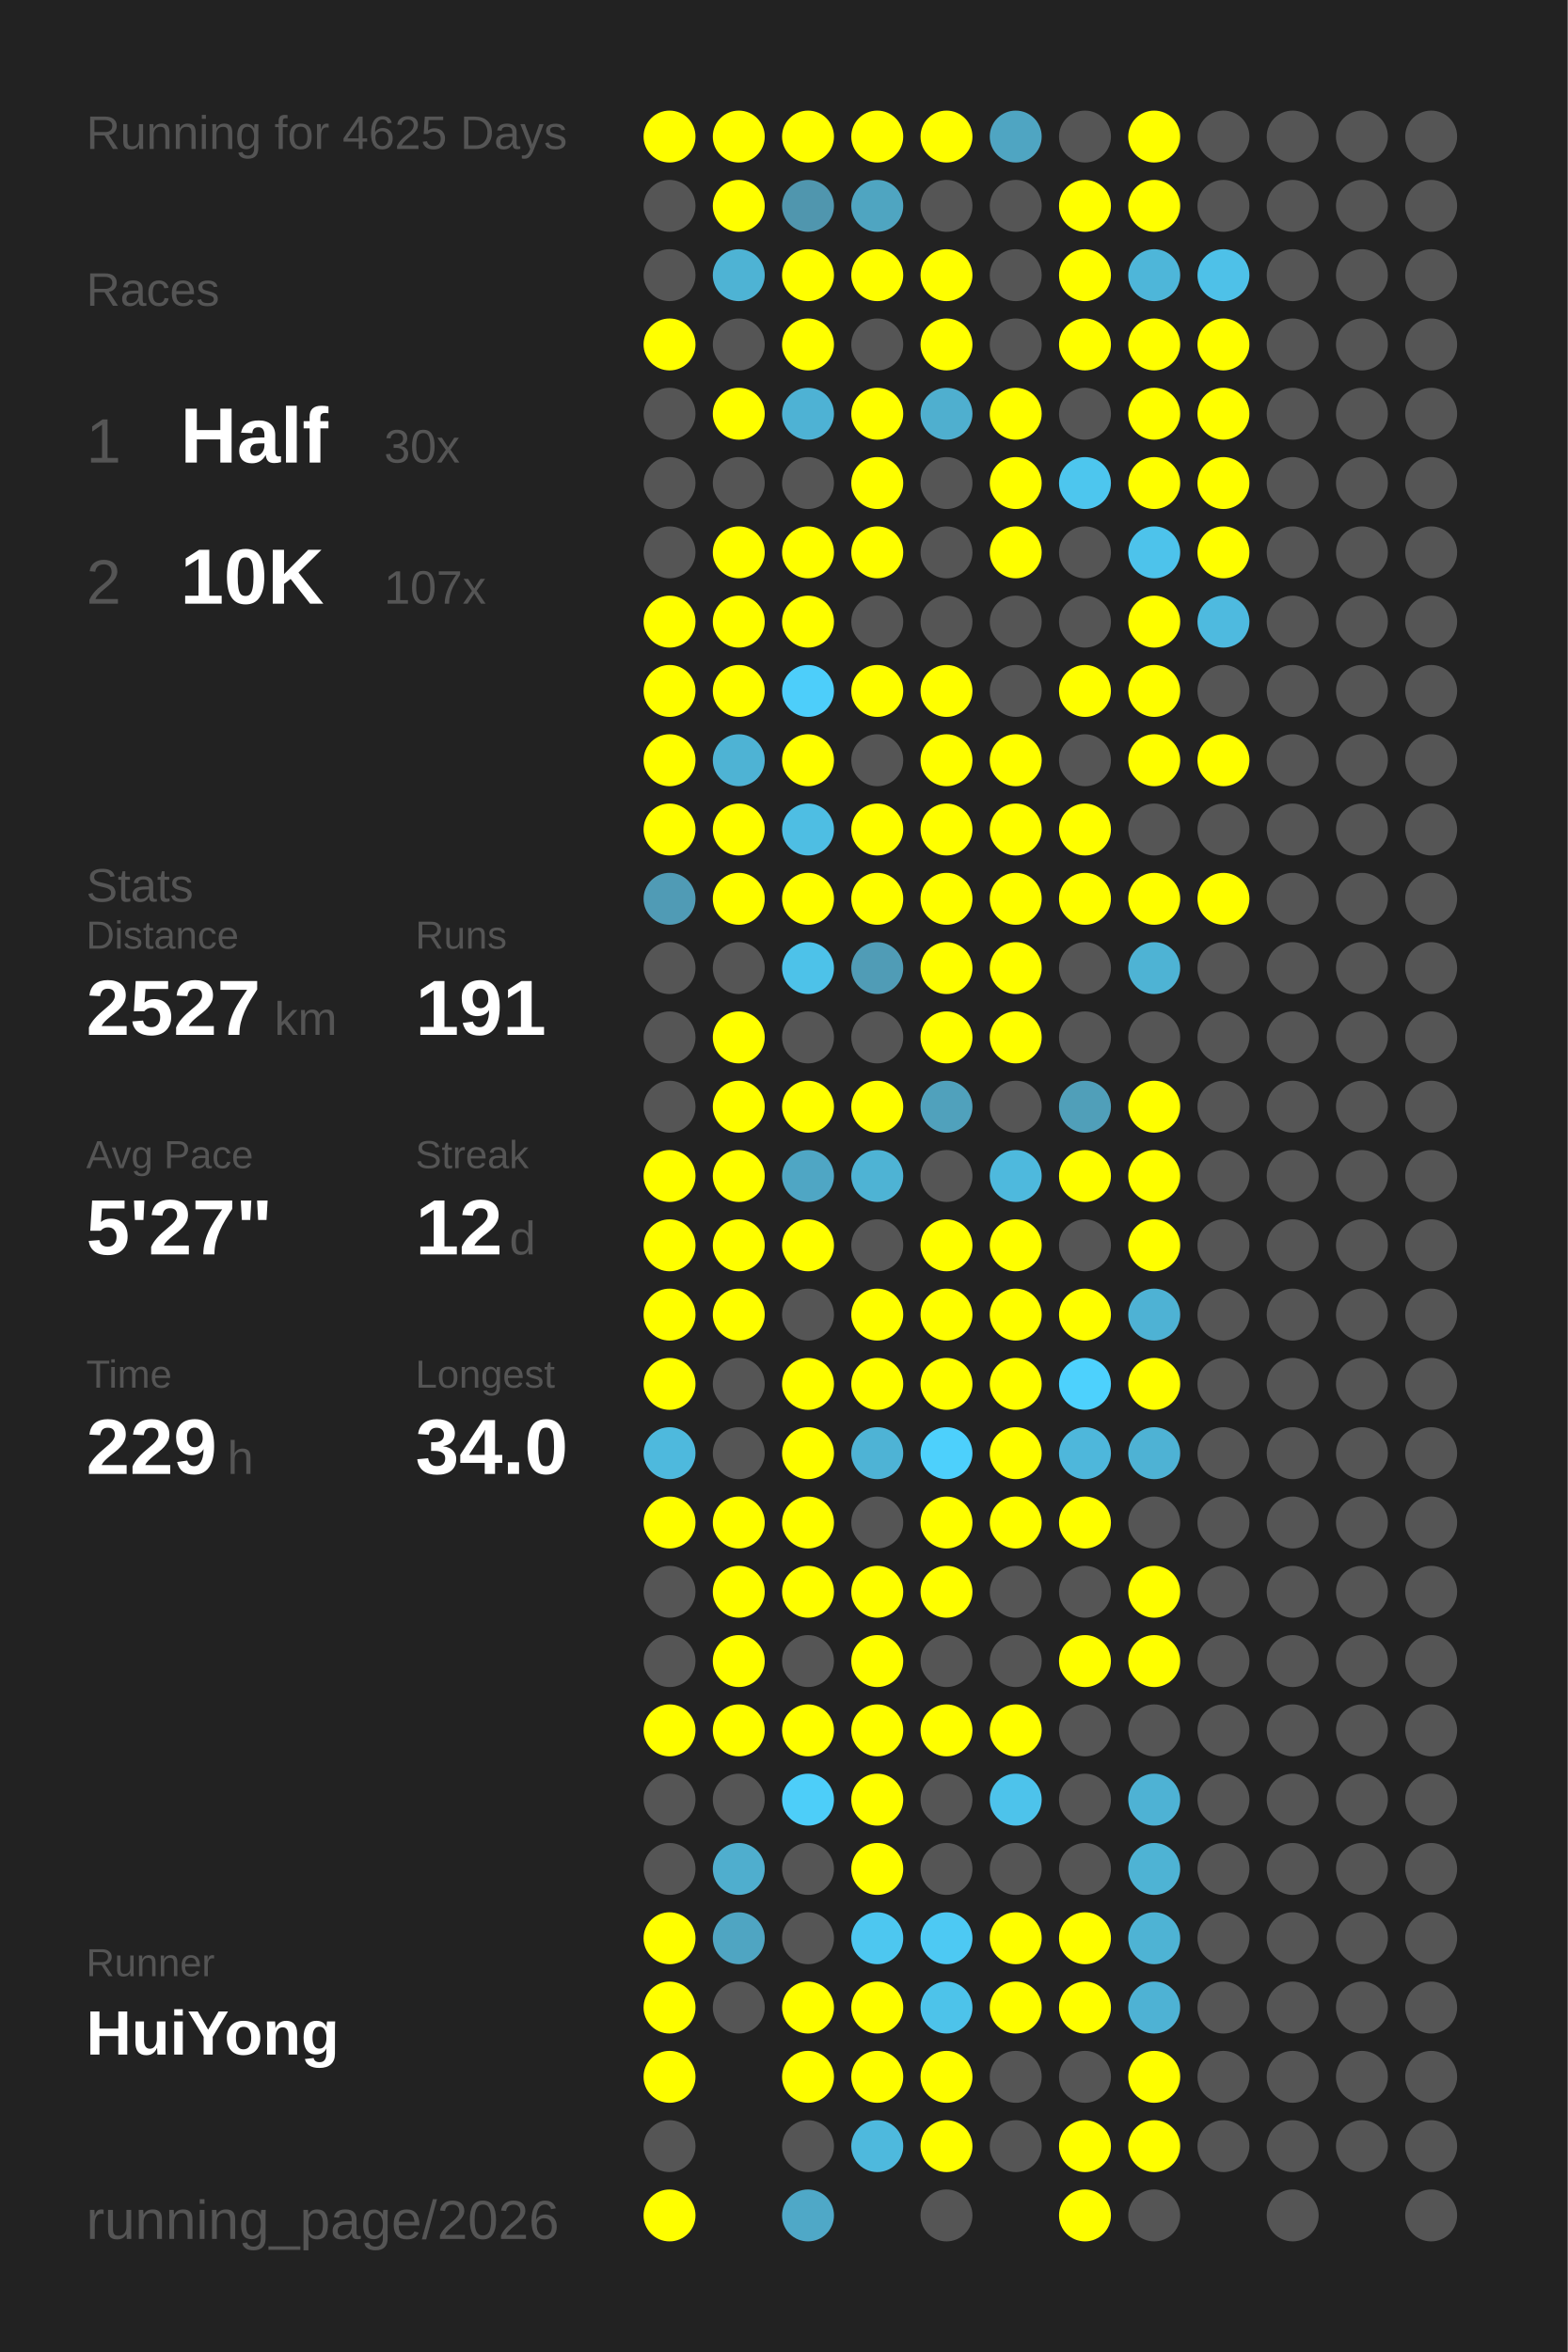
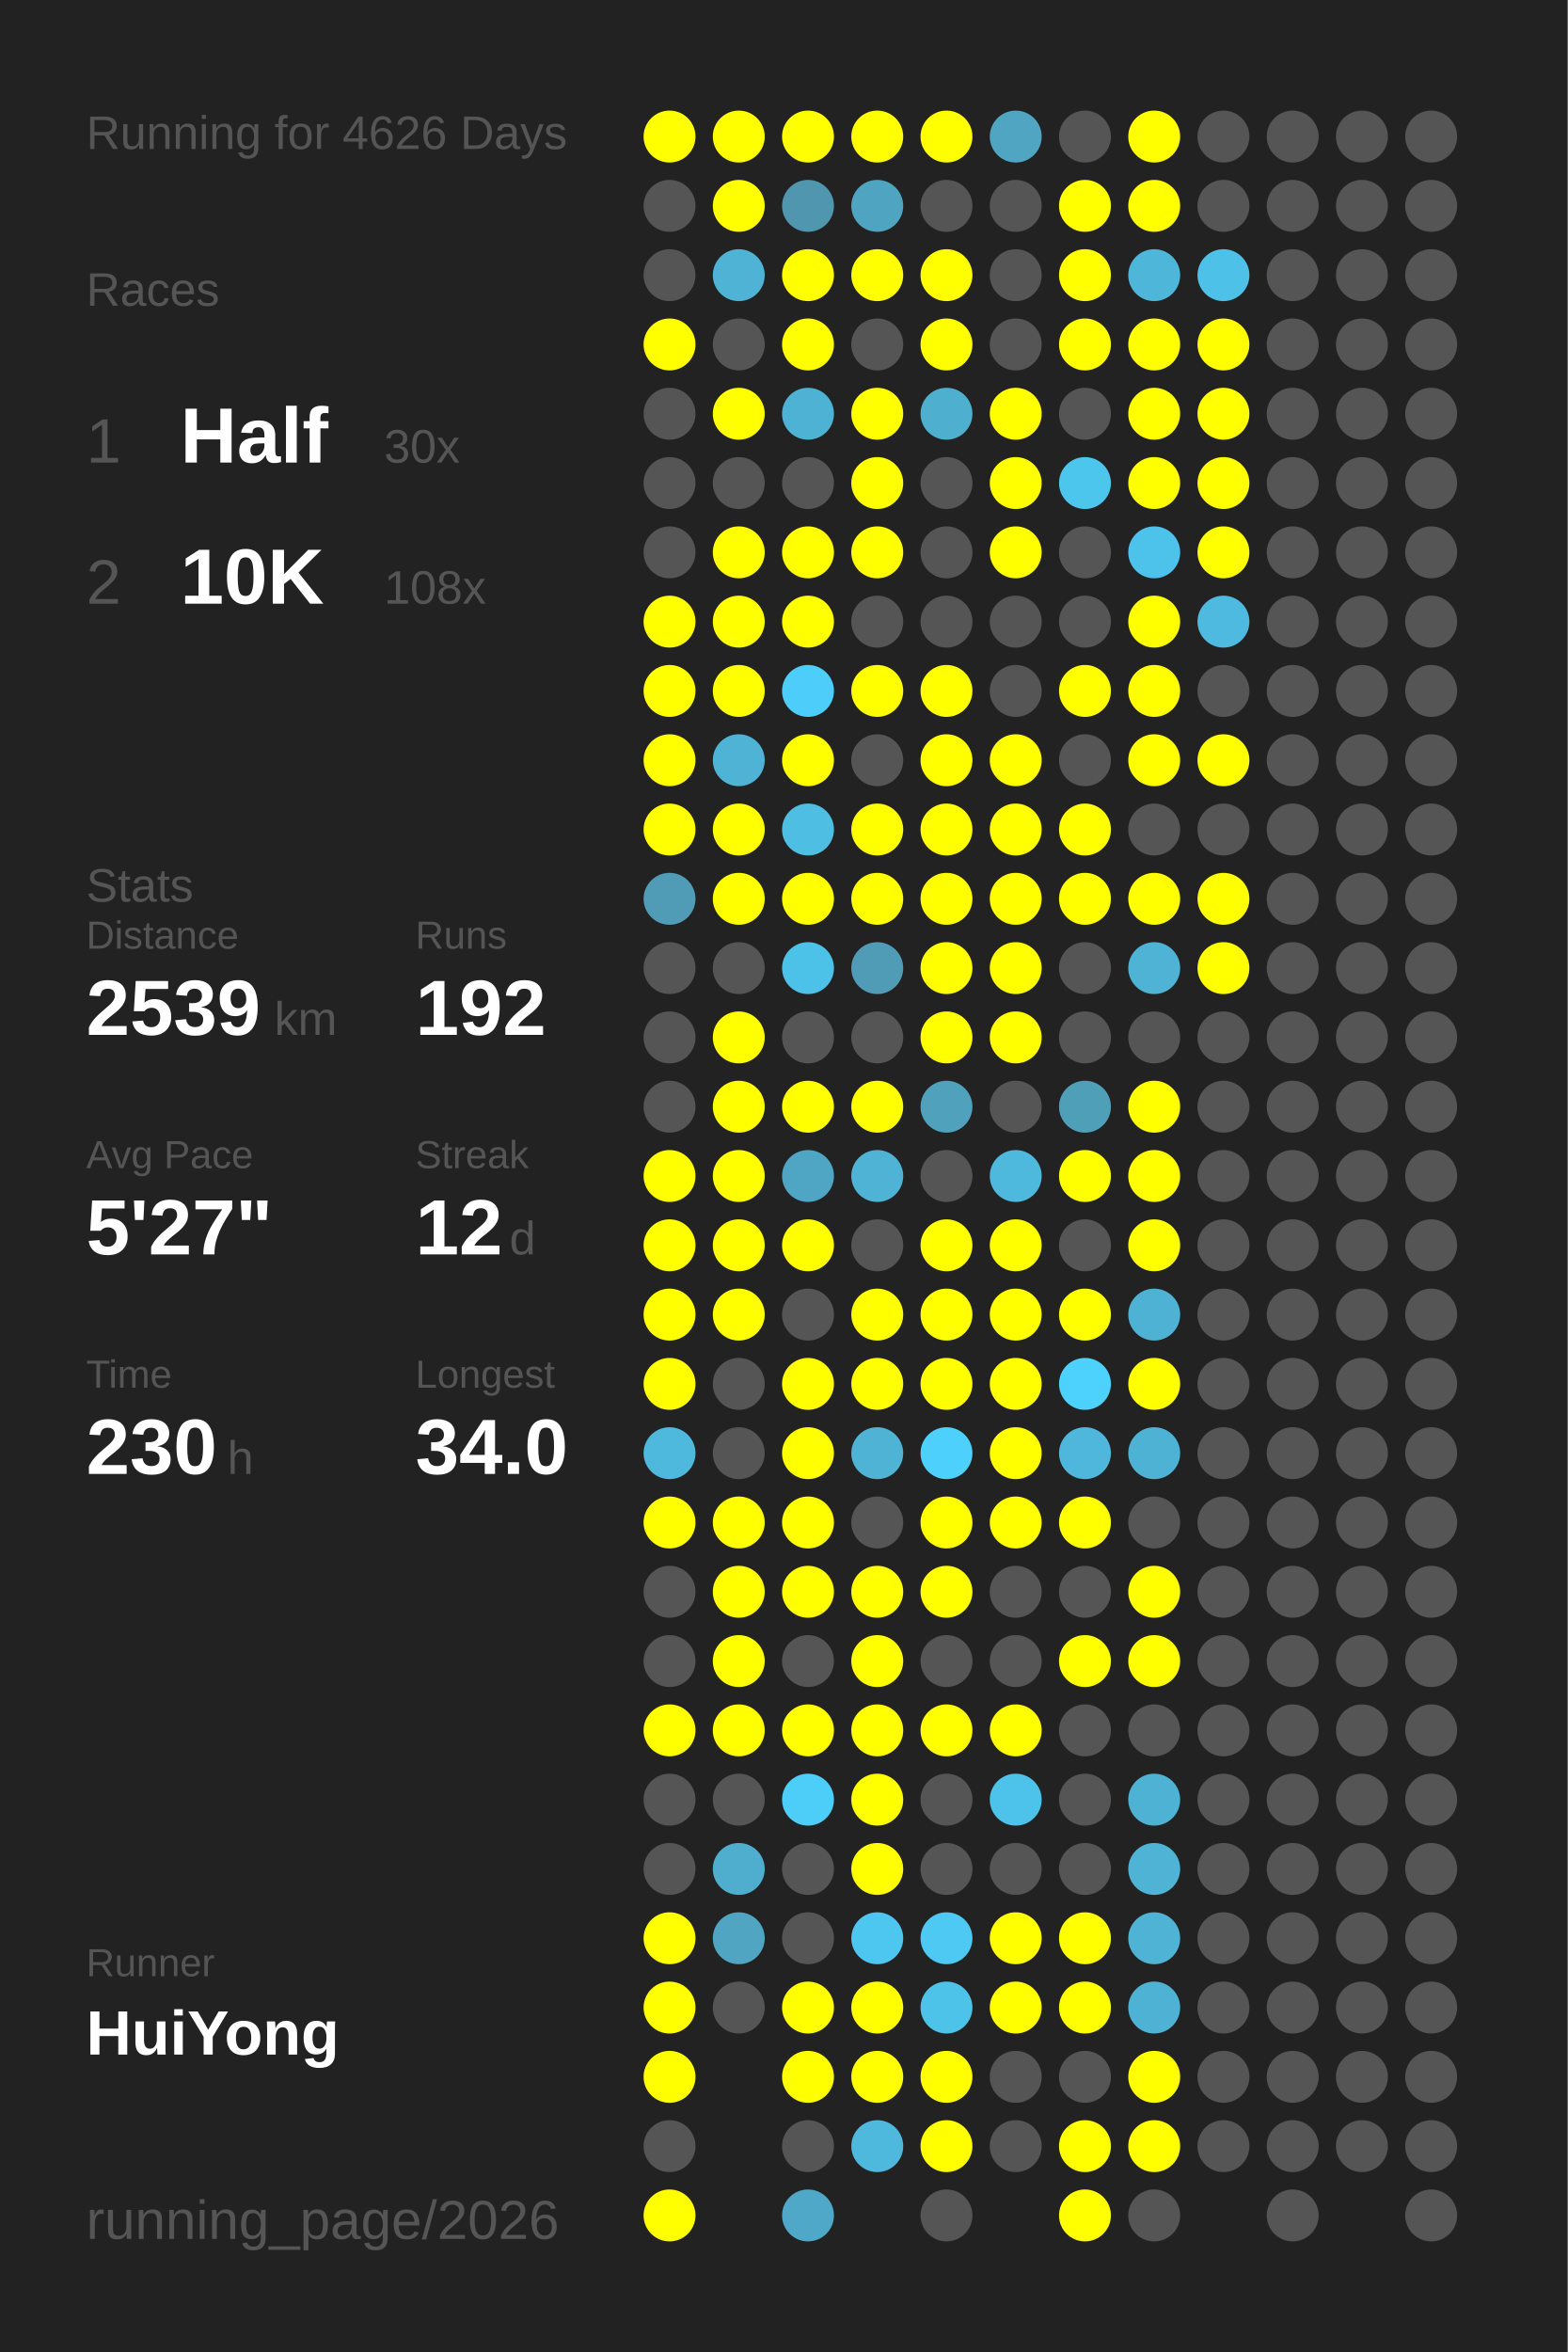
<svg xmlns="http://www.w3.org/2000/svg" baseProfile="full" height="300mm" version="1.1" viewBox="0,0,200,300" width="200mm">
  <defs />
  <rect fill="#222222" height="300" width="200" x="0" y="0" />
-   <text fill="#555555" style="font-size:6px; font-family:Arial;" x="11" y="19">Running for 4625 Days</text>
+   <text fill="#555555" style="font-size:6px; font-family:Arial;" x="11" y="19">Running for 4626 Days</text>
  <text fill="#555555" style="font-size:6px; font-family:Arial;" x="11" y="39">Races</text>
  <text fill="#555555" style="font-size:8px; font-family:Arial;" x="11" y="59">1</text>
  <text fill="#FFFFFF" style="font-size:10px; font-family:Arial; font-weight:bold;" x="23" y="59">Half</text>
  <text fill="#555555" style="font-size:6px; font-family:Arial;" x="49" y="59">30x</text>
  <text fill="#555555" style="font-size:8px; font-family:Arial;" x="11" y="77">2</text>
  <text fill="#FFFFFF" style="font-size:10px; font-family:Arial; font-weight:bold;" x="23" y="77">10K</text>
-   <text fill="#555555" style="font-size:6px; font-family:Arial;" x="49" y="77">107x</text>
+   <text fill="#555555" style="font-size:6px; font-family:Arial;" x="49" y="77">108x</text>
  <text fill="#555555" style="font-size:6px; font-family:Arial;" x="11" y="115">Stats</text>
  <text fill="#555555" style="font-size:5px; font-family:Arial;" x="11" y="121">Distance</text>
-   <text fill="#FFFFFF" style="font-size:10px; font-family:Arial; font-weight:bold;" x="11" y="132">2527</text>
+   <text fill="#FFFFFF" style="font-size:10px; font-family:Arial; font-weight:bold;" x="11" y="132">2539</text>
  <text fill="#555555" style="font-size:6px; font-family:Arial;" x="35" y="132">km</text>
  <text fill="#555555" style="font-size:5px; font-family:Arial;" x="53" y="121">Runs</text>
-   <text fill="#FFFFFF" style="font-size:10px; font-family:Arial; font-weight:bold;" x="53" y="132">191</text>
+   <text fill="#FFFFFF" style="font-size:10px; font-family:Arial; font-weight:bold;" x="53" y="132">192</text>
  <text fill="#555555" style="font-size:5px; font-family:Arial;" x="11" y="149">Avg Pace</text>
  <text fill="#FFFFFF" style="font-size:10px; font-family:Arial; font-weight:bold;" x="11" y="160">5'27"</text>
  <text fill="#555555" style="font-size:5px; font-family:Arial;" x="53" y="149">Streak</text>
  <text fill="#FFFFFF" style="font-size:10px; font-family:Arial; font-weight:bold;" x="53" y="160">12</text>
  <text fill="#555555" style="font-size:6px; font-family:Arial;" x="65" y="160">d</text>
  <text fill="#555555" style="font-size:5px; font-family:Arial;" x="11" y="177">Time</text>
-   <text fill="#FFFFFF" style="font-size:10px; font-family:Arial; font-weight:bold;" x="11" y="188">229</text>
+   <text fill="#FFFFFF" style="font-size:10px; font-family:Arial; font-weight:bold;" x="11" y="188">230</text>
  <text fill="#555555" style="font-size:6px; font-family:Arial;" x="29" y="188">h</text>
  <text fill="#555555" style="font-size:5px; font-family:Arial;" x="53" y="177">Longest</text>
  <text fill="#FFFFFF" style="font-size:10px; font-family:Arial; font-weight:bold;" x="53" y="188">34.0</text>
  <text fill="#555555" style="font-size:5px; font-family:Arial;" x="11" y="252.065">Runner</text>
  <text fill="#FFFFFF" style="font-size:8px; font-family:Arial; font-weight:bold;" x="11" y="262.065">HuiYong</text>
  <text fill="#555555" style="font-size:7px; font-family:Arial;" x="11" y="285.581">running_page/2026</text>
  <circle cx="85.417" cy="17.419" fill="#FFFF00" r="3.312" />
  <circle cx="85.417" cy="26.258" fill="#555555" r="3.312" />
  <circle cx="85.417" cy="35.097" fill="#555555" r="3.312" />
  <circle cx="85.417" cy="43.935" fill="#FFFF00" r="3.312" />
  <circle cx="85.417" cy="52.774" fill="#555555" r="3.312" />
  <circle cx="85.417" cy="61.613" fill="#555555" r="3.312" />
  <circle cx="85.417" cy="70.452" fill="#555555" r="3.312" />
  <circle cx="85.417" cy="79.29" fill="#FFFF00" r="3.312" />
  <circle cx="85.417" cy="88.129" fill="#FFFF00" r="3.312" />
  <circle cx="85.417" cy="96.968" fill="#FFFF00" r="3.312" />
  <circle cx="85.417" cy="105.806" fill="#FFFF00" r="3.312" />
  <circle cx="85.417" cy="114.645" fill="#509bb5" r="3.312" />
  <circle cx="85.417" cy="123.484" fill="#555555" r="3.312" />
  <circle cx="85.417" cy="132.323" fill="#555555" r="3.312" />
  <circle cx="85.417" cy="141.161" fill="#555555" r="3.312" />
  <circle cx="85.417" cy="150" fill="#FFFF00" r="3.312" />
  <circle cx="85.417" cy="158.839" fill="#FFFF00" r="3.312" />
  <circle cx="85.417" cy="167.677" fill="#FFFF00" r="3.312" />
  <circle cx="85.417" cy="176.516" fill="#FFFF00" r="3.312" />
  <circle cx="85.417" cy="185.355" fill="#4eb9dd" r="3.312" />
  <circle cx="85.417" cy="194.194" fill="#FFFF00" r="3.312" />
  <circle cx="85.417" cy="203.032" fill="#555555" r="3.312" />
  <circle cx="85.417" cy="211.871" fill="#555555" r="3.312" />
  <circle cx="85.417" cy="220.71" fill="#FFFF00" r="3.312" />
  <circle cx="85.417" cy="229.548" fill="#555555" r="3.312" />
  <circle cx="85.417" cy="238.387" fill="#555555" r="3.312" />
  <circle cx="85.417" cy="247.226" fill="#FFFF00" r="3.312" />
  <circle cx="85.417" cy="256.065" fill="#FFFF00" r="3.312" />
  <circle cx="85.417" cy="264.903" fill="#FFFF00" r="3.312" />
  <circle cx="85.417" cy="273.742" fill="#555555" r="3.312" />
  <circle cx="85.417" cy="282.581" fill="#FFFF00" r="3.312" />
  <circle cx="94.25" cy="17.419" fill="#FFFF00" r="3.312" />
  <circle cx="94.25" cy="26.258" fill="#FFFF00" r="3.312" />
  <circle cx="94.25" cy="35.097" fill="#4eb3d4" r="3.312" />
  <circle cx="94.25" cy="43.935" fill="#555555" r="3.312" />
  <circle cx="94.25" cy="52.774" fill="#FFFF00" r="3.312" />
  <circle cx="94.25" cy="61.613" fill="#555555" r="3.312" />
  <circle cx="94.25" cy="70.452" fill="#FFFF00" r="3.312" />
  <circle cx="94.25" cy="79.29" fill="#FFFF00" r="3.312" />
  <circle cx="94.25" cy="88.129" fill="#FFFF00" r="3.312" />
  <circle cx="94.25" cy="96.968" fill="#4eb3d4" r="3.312" />
  <circle cx="94.25" cy="105.806" fill="#FFFF00" r="3.312" />
  <circle cx="94.25" cy="114.645" fill="#FFFF00" r="3.312" />
  <circle cx="94.25" cy="123.484" fill="#555555" r="3.312" />
  <circle cx="94.25" cy="132.323" fill="#FFFF00" r="3.312" />
  <circle cx="94.25" cy="141.161" fill="#FFFF00" r="3.312" />
  <circle cx="94.25" cy="150" fill="#FFFF00" r="3.312" />
  <circle cx="94.25" cy="158.839" fill="#FFFF00" r="3.312" />
  <circle cx="94.25" cy="167.677" fill="#FFFF00" r="3.312" />
  <circle cx="94.25" cy="176.516" fill="#555555" r="3.312" />
  <circle cx="94.25" cy="185.355" fill="#555555" r="3.312" />
  <circle cx="94.25" cy="194.194" fill="#FFFF00" r="3.312" />
  <circle cx="94.25" cy="203.032" fill="#FFFF00" r="3.312" />
  <circle cx="94.25" cy="211.871" fill="#FFFF00" r="3.312" />
  <circle cx="94.25" cy="220.71" fill="#FFFF00" r="3.312" />
  <circle cx="94.25" cy="229.548" fill="#555555" r="3.312" />
  <circle cx="94.25" cy="238.387" fill="#4faece" r="3.312" />
  <circle cx="94.25" cy="247.226" fill="#4fa5c2" r="3.312" />
  <circle cx="94.25" cy="256.065" fill="#555555" r="3.312" />
  <circle cx="103.083" cy="17.419" fill="#FFFF00" r="3.312" />
  <circle cx="103.083" cy="26.258" fill="#5096ae" r="3.312" />
  <circle cx="103.083" cy="35.097" fill="#FFFF00" r="3.312" />
  <circle cx="103.083" cy="43.935" fill="#FFFF00" r="3.312" />
  <circle cx="103.083" cy="52.774" fill="#4eb2d4" r="3.312" />
  <circle cx="103.083" cy="61.613" fill="#555555" r="3.312" />
  <circle cx="103.083" cy="70.452" fill="#FFFF00" r="3.312" />
  <circle cx="103.083" cy="79.29" fill="#FFFF00" r="3.312" />
  <circle cx="103.083" cy="88.129" fill="#4dcefa" r="3.312" />
  <circle cx="103.083" cy="96.968" fill="#FFFF00" r="3.312" />
  <circle cx="103.083" cy="105.806" fill="#4ebee3" r="3.312" />
  <circle cx="103.083" cy="114.645" fill="#FFFF00" r="3.312" />
  <circle cx="103.083" cy="123.484" fill="#4dc2e9" r="3.312" />
  <circle cx="103.083" cy="132.323" fill="#555555" r="3.312" />
  <circle cx="103.083" cy="141.161" fill="#FFFF00" r="3.312" />
  <circle cx="103.083" cy="150" fill="#4fa6c4" r="3.312" />
  <circle cx="103.083" cy="158.839" fill="#FFFF00" r="3.312" />
  <circle cx="103.083" cy="167.677" fill="#555555" r="3.312" />
  <circle cx="103.083" cy="176.516" fill="#FFFF00" r="3.312" />
  <circle cx="103.083" cy="185.355" fill="#FFFF00" r="3.312" />
  <circle cx="103.083" cy="194.194" fill="#FFFF00" r="3.312" />
  <circle cx="103.083" cy="203.032" fill="#FFFF00" r="3.312" />
  <circle cx="103.083" cy="211.871" fill="#555555" r="3.312" />
  <circle cx="103.083" cy="220.71" fill="#FFFF00" r="3.312" />
  <circle cx="103.083" cy="229.548" fill="#4dcef9" r="3.312" />
  <circle cx="103.083" cy="238.387" fill="#555555" r="3.312" />
  <circle cx="103.083" cy="247.226" fill="#555555" r="3.312" />
  <circle cx="103.083" cy="256.065" fill="#FFFF00" r="3.312" />
  <circle cx="103.083" cy="264.903" fill="#FFFF00" r="3.312" />
  <circle cx="103.083" cy="273.742" fill="#555555" r="3.312" />
  <circle cx="103.083" cy="282.581" fill="#4fa8c7" r="3.312" />
  <circle cx="111.917" cy="17.419" fill="#FFFF00" r="3.312" />
  <circle cx="111.917" cy="26.258" fill="#4fa5c1" r="3.312" />
  <circle cx="111.917" cy="35.097" fill="#FFFF00" r="3.312" />
  <circle cx="111.917" cy="43.935" fill="#555555" r="3.312" />
  <circle cx="111.917" cy="52.774" fill="#FFFF00" r="3.312" />
  <circle cx="111.917" cy="61.613" fill="#FFFF00" r="3.312" />
  <circle cx="111.917" cy="70.452" fill="#FFFF00" r="3.312" />
  <circle cx="111.917" cy="79.29" fill="#555555" r="3.312" />
  <circle cx="111.917" cy="88.129" fill="#FFFF00" r="3.312" />
  <circle cx="111.917" cy="96.968" fill="#555555" r="3.312" />
  <circle cx="111.917" cy="105.806" fill="#FFFF00" r="3.312" />
  <circle cx="111.917" cy="114.645" fill="#FFFF00" r="3.312" />
  <circle cx="111.917" cy="123.484" fill="#509cb6" r="3.312" />
  <circle cx="111.917" cy="132.323" fill="#555555" r="3.312" />
  <circle cx="111.917" cy="141.161" fill="#FFFF00" r="3.312" />
  <circle cx="111.917" cy="150" fill="#4eb3d4" r="3.312" />
  <circle cx="111.917" cy="158.839" fill="#555555" r="3.312" />
  <circle cx="111.917" cy="167.677" fill="#FFFF00" r="3.312" />
  <circle cx="111.917" cy="176.516" fill="#FFFF00" r="3.312" />
  <circle cx="111.917" cy="185.355" fill="#4eb3d5" r="3.312" />
  <circle cx="111.917" cy="194.194" fill="#555555" r="3.312" />
  <circle cx="111.917" cy="203.032" fill="#FFFF00" r="3.312" />
  <circle cx="111.917" cy="211.871" fill="#FFFF00" r="3.312" />
  <circle cx="111.917" cy="220.71" fill="#FFFF00" r="3.312" />
  <circle cx="111.917" cy="229.548" fill="#FFFF00" r="3.312" />
  <circle cx="111.917" cy="238.387" fill="#FFFF00" r="3.312" />
  <circle cx="111.917" cy="247.226" fill="#4dc7f0" r="3.312" />
  <circle cx="111.917" cy="256.065" fill="#FFFF00" r="3.312" />
  <circle cx="111.917" cy="264.903" fill="#FFFF00" r="3.312" />
  <circle cx="111.917" cy="273.742" fill="#4eb9dd" r="3.312" />
  <circle cx="120.75" cy="17.419" fill="#FFFF00" r="3.312" />
  <circle cx="120.75" cy="26.258" fill="#555555" r="3.312" />
  <circle cx="120.75" cy="35.097" fill="#FFFF00" r="3.312" />
  <circle cx="120.75" cy="43.935" fill="#FFFF00" r="3.312" />
  <circle cx="120.75" cy="52.774" fill="#4fafcf" r="3.312" />
  <circle cx="120.75" cy="61.613" fill="#555555" r="3.312" />
  <circle cx="120.75" cy="70.452" fill="#555555" r="3.312" />
  <circle cx="120.75" cy="79.29" fill="#555555" r="3.312" />
  <circle cx="120.75" cy="88.129" fill="#FFFF00" r="3.312" />
  <circle cx="120.75" cy="96.968" fill="#FFFF00" r="3.312" />
  <circle cx="120.75" cy="105.806" fill="#FFFF00" r="3.312" />
  <circle cx="120.75" cy="114.645" fill="#FFFF00" r="3.312" />
  <circle cx="120.75" cy="123.484" fill="#FFFF00" r="3.312" />
  <circle cx="120.75" cy="132.323" fill="#FFFF00" r="3.312" />
  <circle cx="120.75" cy="141.161" fill="#50a1bc" r="3.312" />
  <circle cx="120.75" cy="150" fill="#555555" r="3.312" />
  <circle cx="120.75" cy="158.839" fill="#FFFF00" r="3.312" />
  <circle cx="120.75" cy="167.677" fill="#FFFF00" r="3.312" />
  <circle cx="120.75" cy="176.516" fill="#FFFF00" r="3.312" />
  <circle cx="120.75" cy="185.355" fill="#4dd0fc" r="3.312" />
  <circle cx="120.75" cy="194.194" fill="#FFFF00" r="3.312" />
  <circle cx="120.75" cy="203.032" fill="#FFFF00" r="3.312" />
  <circle cx="120.75" cy="211.871" fill="#555555" r="3.312" />
  <circle cx="120.75" cy="220.71" fill="#FFFF00" r="3.312" />
  <circle cx="120.75" cy="229.548" fill="#555555" r="3.312" />
  <circle cx="120.75" cy="238.387" fill="#555555" r="3.312" />
  <circle cx="120.75" cy="247.226" fill="#4dc9f3" r="3.312" />
  <circle cx="120.75" cy="256.065" fill="#4dc3ea" r="3.312" />
  <circle cx="120.75" cy="264.903" fill="#FFFF00" r="3.312" />
  <circle cx="120.75" cy="273.742" fill="#FFFF00" r="3.312" />
  <circle cx="120.75" cy="282.581" fill="#555555" r="3.312" />
  <circle cx="129.583" cy="17.419" fill="#4fa5c2" r="3.312" />
  <circle cx="129.583" cy="26.258" fill="#555555" r="3.312" />
  <circle cx="129.583" cy="35.097" fill="#555555" r="3.312" />
  <circle cx="129.583" cy="43.935" fill="#555555" r="3.312" />
  <circle cx="129.583" cy="52.774" fill="#FFFF00" r="3.312" />
  <circle cx="129.583" cy="61.613" fill="#FFFF00" r="3.312" />
  <circle cx="129.583" cy="70.452" fill="#FFFF00" r="3.312" />
  <circle cx="129.583" cy="79.29" fill="#555555" r="3.312" />
  <circle cx="129.583" cy="88.129" fill="#555555" r="3.312" />
  <circle cx="129.583" cy="96.968" fill="#FFFF00" r="3.312" />
  <circle cx="129.583" cy="105.806" fill="#FFFF00" r="3.312" />
  <circle cx="129.583" cy="114.645" fill="#FFFF00" r="3.312" />
  <circle cx="129.583" cy="123.484" fill="#FFFF00" r="3.312" />
  <circle cx="129.583" cy="132.323" fill="#FFFF00" r="3.312" />
  <circle cx="129.583" cy="141.161" fill="#555555" r="3.312" />
  <circle cx="129.583" cy="150" fill="#4eb9dd" r="3.312" />
  <circle cx="129.583" cy="158.839" fill="#FFFF00" r="3.312" />
  <circle cx="129.583" cy="167.677" fill="#FFFF00" r="3.312" />
  <circle cx="129.583" cy="176.516" fill="#FFFF00" r="3.312" />
  <circle cx="129.583" cy="185.355" fill="#FFFF00" r="3.312" />
  <circle cx="129.583" cy="194.194" fill="#FFFF00" r="3.312" />
  <circle cx="129.583" cy="203.032" fill="#555555" r="3.312" />
  <circle cx="129.583" cy="211.871" fill="#555555" r="3.312" />
  <circle cx="129.583" cy="220.71" fill="#FFFF00" r="3.312" />
  <circle cx="129.583" cy="229.548" fill="#4dc3eb" r="3.312" />
  <circle cx="129.583" cy="238.387" fill="#555555" r="3.312" />
  <circle cx="129.583" cy="247.226" fill="#FFFF00" r="3.312" />
  <circle cx="129.583" cy="256.065" fill="#FFFF00" r="3.312" />
  <circle cx="129.583" cy="264.903" fill="#555555" r="3.312" />
  <circle cx="129.583" cy="273.742" fill="#555555" r="3.312" />
  <circle cx="138.417" cy="17.419" fill="#555555" r="3.312" />
  <circle cx="138.417" cy="26.258" fill="#FFFF00" r="3.312" />
  <circle cx="138.417" cy="35.097" fill="#FFFF00" r="3.312" />
  <circle cx="138.417" cy="43.935" fill="#FFFF00" r="3.312" />
  <circle cx="138.417" cy="52.774" fill="#555555" r="3.312" />
  <circle cx="138.417" cy="61.613" fill="#4dc6ee" r="3.312" />
  <circle cx="138.417" cy="70.452" fill="#555555" r="3.312" />
  <circle cx="138.417" cy="79.29" fill="#555555" r="3.312" />
  <circle cx="138.417" cy="88.129" fill="#FFFF00" r="3.312" />
  <circle cx="138.417" cy="96.968" fill="#555555" r="3.312" />
  <circle cx="138.417" cy="105.806" fill="#FFFF00" r="3.312" />
  <circle cx="138.417" cy="114.645" fill="#FFFF00" r="3.312" />
  <circle cx="138.417" cy="123.484" fill="#555555" r="3.312" />
  <circle cx="138.417" cy="132.323" fill="#555555" r="3.312" />
  <circle cx="138.417" cy="141.161" fill="#509fb9" r="3.312" />
  <circle cx="138.417" cy="150" fill="#FFFF00" r="3.312" />
  <circle cx="138.417" cy="158.839" fill="#555555" r="3.312" />
  <circle cx="138.417" cy="167.677" fill="#FFFF00" r="3.312" />
  <circle cx="138.417" cy="176.516" fill="#4dd1fd" r="3.312" />
  <circle cx="138.417" cy="185.355" fill="#4eb7db" r="3.312" />
  <circle cx="138.417" cy="194.194" fill="#FFFF00" r="3.312" />
  <circle cx="138.417" cy="203.032" fill="#555555" r="3.312" />
  <circle cx="138.417" cy="211.871" fill="#FFFF00" r="3.312" />
  <circle cx="138.417" cy="220.71" fill="#555555" r="3.312" />
  <circle cx="138.417" cy="229.548" fill="#555555" r="3.312" />
  <circle cx="138.417" cy="238.387" fill="#555555" r="3.312" />
  <circle cx="138.417" cy="247.226" fill="#FFFF00" r="3.312" />
  <circle cx="138.417" cy="256.065" fill="#FFFF00" r="3.312" />
  <circle cx="138.417" cy="264.903" fill="#555555" r="3.312" />
  <circle cx="138.417" cy="273.742" fill="#FFFF00" r="3.312" />
  <circle cx="138.417" cy="282.581" fill="#FFFF00" r="3.312" />
  <circle cx="147.25" cy="17.419" fill="#FFFF00" r="3.312" />
  <circle cx="147.25" cy="26.258" fill="#FFFF00" r="3.312" />
  <circle cx="147.25" cy="35.097" fill="#4eb6d9" r="3.312" />
  <circle cx="147.25" cy="43.935" fill="#FFFF00" r="3.312" />
  <circle cx="147.25" cy="52.774" fill="#FFFF00" r="3.312" />
  <circle cx="147.25" cy="61.613" fill="#FFFF00" r="3.312" />
  <circle cx="147.25" cy="70.452" fill="#4dc3eb" r="3.312" />
  <circle cx="147.25" cy="79.29" fill="#FFFF00" r="3.312" />
  <circle cx="147.25" cy="88.129" fill="#FFFF00" r="3.312" />
  <circle cx="147.25" cy="96.968" fill="#FFFF00" r="3.312" />
  <circle cx="147.25" cy="105.806" fill="#555555" r="3.312" />
  <circle cx="147.25" cy="114.645" fill="#FFFF00" r="3.312" />
  <circle cx="147.25" cy="123.484" fill="#4eb3d4" r="3.312" />
  <circle cx="147.25" cy="132.323" fill="#555555" r="3.312" />
  <circle cx="147.25" cy="141.161" fill="#FFFF00" r="3.312" />
  <circle cx="147.25" cy="150" fill="#FFFF00" r="3.312" />
  <circle cx="147.25" cy="158.839" fill="#FFFF00" r="3.312" />
  <circle cx="147.25" cy="167.677" fill="#4eb2d4" r="3.312" />
  <circle cx="147.25" cy="176.516" fill="#FFFF00" r="3.312" />
  <circle cx="147.25" cy="185.355" fill="#4eb2d4" r="3.312" />
  <circle cx="147.25" cy="194.194" fill="#555555" r="3.312" />
  <circle cx="147.25" cy="203.032" fill="#FFFF00" r="3.312" />
  <circle cx="147.25" cy="211.871" fill="#FFFF00" r="3.312" />
  <circle cx="147.25" cy="220.71" fill="#555555" r="3.312" />
  <circle cx="147.25" cy="229.548" fill="#4eb2d4" r="3.312" />
  <circle cx="147.25" cy="238.387" fill="#4eb3d4" r="3.312" />
  <circle cx="147.25" cy="247.226" fill="#4eb3d4" r="3.312" />
  <circle cx="147.25" cy="256.065" fill="#4eb2d4" r="3.312" />
  <circle cx="147.25" cy="264.903" fill="#FFFF00" r="3.312" />
  <circle cx="147.25" cy="273.742" fill="#FFFF00" r="3.312" />
  <circle cx="147.25" cy="282.581" fill="#555555" r="3.312" />
  <circle cx="156.083" cy="17.419" fill="#555555" r="3.312" />
  <circle cx="156.083" cy="26.258" fill="#555555" r="3.312" />
  <circle cx="156.083" cy="35.097" fill="#4ec1e8" r="3.312" />
  <circle cx="156.083" cy="43.935" fill="#FFFF00" r="3.312" />
  <circle cx="156.083" cy="52.774" fill="#FFFF00" r="3.312" />
  <circle cx="156.083" cy="61.613" fill="#FFFF00" r="3.312" />
  <circle cx="156.083" cy="70.452" fill="#FFFF00" r="3.312" />
  <circle cx="156.083" cy="79.29" fill="#4ebadf" r="3.312" />
  <circle cx="156.083" cy="88.129" fill="#555555" r="3.312" />
  <circle cx="156.083" cy="96.968" fill="#FFFF00" r="3.312" />
  <circle cx="156.083" cy="105.806" fill="#555555" r="3.312" />
  <circle cx="156.083" cy="114.645" fill="#FFFF00" r="3.312" />
-   <circle cx="156.083" cy="123.484" fill="#555555" r="3.312" />
+   <circle cx="156.083" cy="123.484" fill="#FFFF00" r="3.312" />
  <circle cx="156.083" cy="132.323" fill="#555555" r="3.312" />
  <circle cx="156.083" cy="141.161" fill="#555555" r="3.312" />
  <circle cx="156.083" cy="150" fill="#555555" r="3.312" />
  <circle cx="156.083" cy="158.839" fill="#555555" r="3.312" />
  <circle cx="156.083" cy="167.677" fill="#555555" r="3.312" />
  <circle cx="156.083" cy="176.516" fill="#555555" r="3.312" />
  <circle cx="156.083" cy="185.355" fill="#555555" r="3.312" />
  <circle cx="156.083" cy="194.194" fill="#555555" r="3.312" />
  <circle cx="156.083" cy="203.032" fill="#555555" r="3.312" />
  <circle cx="156.083" cy="211.871" fill="#555555" r="3.312" />
  <circle cx="156.083" cy="220.71" fill="#555555" r="3.312" />
  <circle cx="156.083" cy="229.548" fill="#555555" r="3.312" />
  <circle cx="156.083" cy="238.387" fill="#555555" r="3.312" />
  <circle cx="156.083" cy="247.226" fill="#555555" r="3.312" />
  <circle cx="156.083" cy="256.065" fill="#555555" r="3.312" />
  <circle cx="156.083" cy="264.903" fill="#555555" r="3.312" />
  <circle cx="156.083" cy="273.742" fill="#555555" r="3.312" />
  <circle cx="164.917" cy="17.419" fill="#555555" r="3.312" />
  <circle cx="164.917" cy="26.258" fill="#555555" r="3.312" />
  <circle cx="164.917" cy="35.097" fill="#555555" r="3.312" />
  <circle cx="164.917" cy="43.935" fill="#555555" r="3.312" />
  <circle cx="164.917" cy="52.774" fill="#555555" r="3.312" />
  <circle cx="164.917" cy="61.613" fill="#555555" r="3.312" />
  <circle cx="164.917" cy="70.452" fill="#555555" r="3.312" />
  <circle cx="164.917" cy="79.29" fill="#555555" r="3.312" />
  <circle cx="164.917" cy="88.129" fill="#555555" r="3.312" />
  <circle cx="164.917" cy="96.968" fill="#555555" r="3.312" />
  <circle cx="164.917" cy="105.806" fill="#555555" r="3.312" />
  <circle cx="164.917" cy="114.645" fill="#555555" r="3.312" />
  <circle cx="164.917" cy="123.484" fill="#555555" r="3.312" />
  <circle cx="164.917" cy="132.323" fill="#555555" r="3.312" />
  <circle cx="164.917" cy="141.161" fill="#555555" r="3.312" />
  <circle cx="164.917" cy="150" fill="#555555" r="3.312" />
  <circle cx="164.917" cy="158.839" fill="#555555" r="3.312" />
  <circle cx="164.917" cy="167.677" fill="#555555" r="3.312" />
  <circle cx="164.917" cy="176.516" fill="#555555" r="3.312" />
  <circle cx="164.917" cy="185.355" fill="#555555" r="3.312" />
  <circle cx="164.917" cy="194.194" fill="#555555" r="3.312" />
  <circle cx="164.917" cy="203.032" fill="#555555" r="3.312" />
  <circle cx="164.917" cy="211.871" fill="#555555" r="3.312" />
  <circle cx="164.917" cy="220.71" fill="#555555" r="3.312" />
  <circle cx="164.917" cy="229.548" fill="#555555" r="3.312" />
  <circle cx="164.917" cy="238.387" fill="#555555" r="3.312" />
  <circle cx="164.917" cy="247.226" fill="#555555" r="3.312" />
  <circle cx="164.917" cy="256.065" fill="#555555" r="3.312" />
  <circle cx="164.917" cy="264.903" fill="#555555" r="3.312" />
  <circle cx="164.917" cy="273.742" fill="#555555" r="3.312" />
  <circle cx="164.917" cy="282.581" fill="#555555" r="3.312" />
  <circle cx="173.75" cy="17.419" fill="#555555" r="3.312" />
  <circle cx="173.75" cy="26.258" fill="#555555" r="3.312" />
  <circle cx="173.75" cy="35.097" fill="#555555" r="3.312" />
  <circle cx="173.75" cy="43.935" fill="#555555" r="3.312" />
  <circle cx="173.75" cy="52.774" fill="#555555" r="3.312" />
  <circle cx="173.75" cy="61.613" fill="#555555" r="3.312" />
  <circle cx="173.75" cy="70.452" fill="#555555" r="3.312" />
  <circle cx="173.75" cy="79.29" fill="#555555" r="3.312" />
  <circle cx="173.75" cy="88.129" fill="#555555" r="3.312" />
  <circle cx="173.75" cy="96.968" fill="#555555" r="3.312" />
  <circle cx="173.75" cy="105.806" fill="#555555" r="3.312" />
  <circle cx="173.75" cy="114.645" fill="#555555" r="3.312" />
  <circle cx="173.75" cy="123.484" fill="#555555" r="3.312" />
  <circle cx="173.75" cy="132.323" fill="#555555" r="3.312" />
  <circle cx="173.75" cy="141.161" fill="#555555" r="3.312" />
  <circle cx="173.75" cy="150" fill="#555555" r="3.312" />
  <circle cx="173.75" cy="158.839" fill="#555555" r="3.312" />
  <circle cx="173.75" cy="167.677" fill="#555555" r="3.312" />
  <circle cx="173.75" cy="176.516" fill="#555555" r="3.312" />
  <circle cx="173.75" cy="185.355" fill="#555555" r="3.312" />
  <circle cx="173.75" cy="194.194" fill="#555555" r="3.312" />
  <circle cx="173.75" cy="203.032" fill="#555555" r="3.312" />
  <circle cx="173.75" cy="211.871" fill="#555555" r="3.312" />
  <circle cx="173.75" cy="220.71" fill="#555555" r="3.312" />
  <circle cx="173.75" cy="229.548" fill="#555555" r="3.312" />
  <circle cx="173.75" cy="238.387" fill="#555555" r="3.312" />
  <circle cx="173.75" cy="247.226" fill="#555555" r="3.312" />
  <circle cx="173.75" cy="256.065" fill="#555555" r="3.312" />
  <circle cx="173.75" cy="264.903" fill="#555555" r="3.312" />
  <circle cx="173.75" cy="273.742" fill="#555555" r="3.312" />
  <circle cx="182.583" cy="17.419" fill="#555555" r="3.312" />
  <circle cx="182.583" cy="26.258" fill="#555555" r="3.312" />
  <circle cx="182.583" cy="35.097" fill="#555555" r="3.312" />
  <circle cx="182.583" cy="43.935" fill="#555555" r="3.312" />
  <circle cx="182.583" cy="52.774" fill="#555555" r="3.312" />
  <circle cx="182.583" cy="61.613" fill="#555555" r="3.312" />
  <circle cx="182.583" cy="70.452" fill="#555555" r="3.312" />
  <circle cx="182.583" cy="79.29" fill="#555555" r="3.312" />
  <circle cx="182.583" cy="88.129" fill="#555555" r="3.312" />
  <circle cx="182.583" cy="96.968" fill="#555555" r="3.312" />
  <circle cx="182.583" cy="105.806" fill="#555555" r="3.312" />
  <circle cx="182.583" cy="114.645" fill="#555555" r="3.312" />
  <circle cx="182.583" cy="123.484" fill="#555555" r="3.312" />
  <circle cx="182.583" cy="132.323" fill="#555555" r="3.312" />
  <circle cx="182.583" cy="141.161" fill="#555555" r="3.312" />
  <circle cx="182.583" cy="150" fill="#555555" r="3.312" />
  <circle cx="182.583" cy="158.839" fill="#555555" r="3.312" />
  <circle cx="182.583" cy="167.677" fill="#555555" r="3.312" />
  <circle cx="182.583" cy="176.516" fill="#555555" r="3.312" />
  <circle cx="182.583" cy="185.355" fill="#555555" r="3.312" />
  <circle cx="182.583" cy="194.194" fill="#555555" r="3.312" />
  <circle cx="182.583" cy="203.032" fill="#555555" r="3.312" />
  <circle cx="182.583" cy="211.871" fill="#555555" r="3.312" />
  <circle cx="182.583" cy="220.71" fill="#555555" r="3.312" />
  <circle cx="182.583" cy="229.548" fill="#555555" r="3.312" />
  <circle cx="182.583" cy="238.387" fill="#555555" r="3.312" />
  <circle cx="182.583" cy="247.226" fill="#555555" r="3.312" />
  <circle cx="182.583" cy="256.065" fill="#555555" r="3.312" />
  <circle cx="182.583" cy="264.903" fill="#555555" r="3.312" />
  <circle cx="182.583" cy="273.742" fill="#555555" r="3.312" />
  <circle cx="182.583" cy="282.581" fill="#555555" r="3.312" />
</svg>
